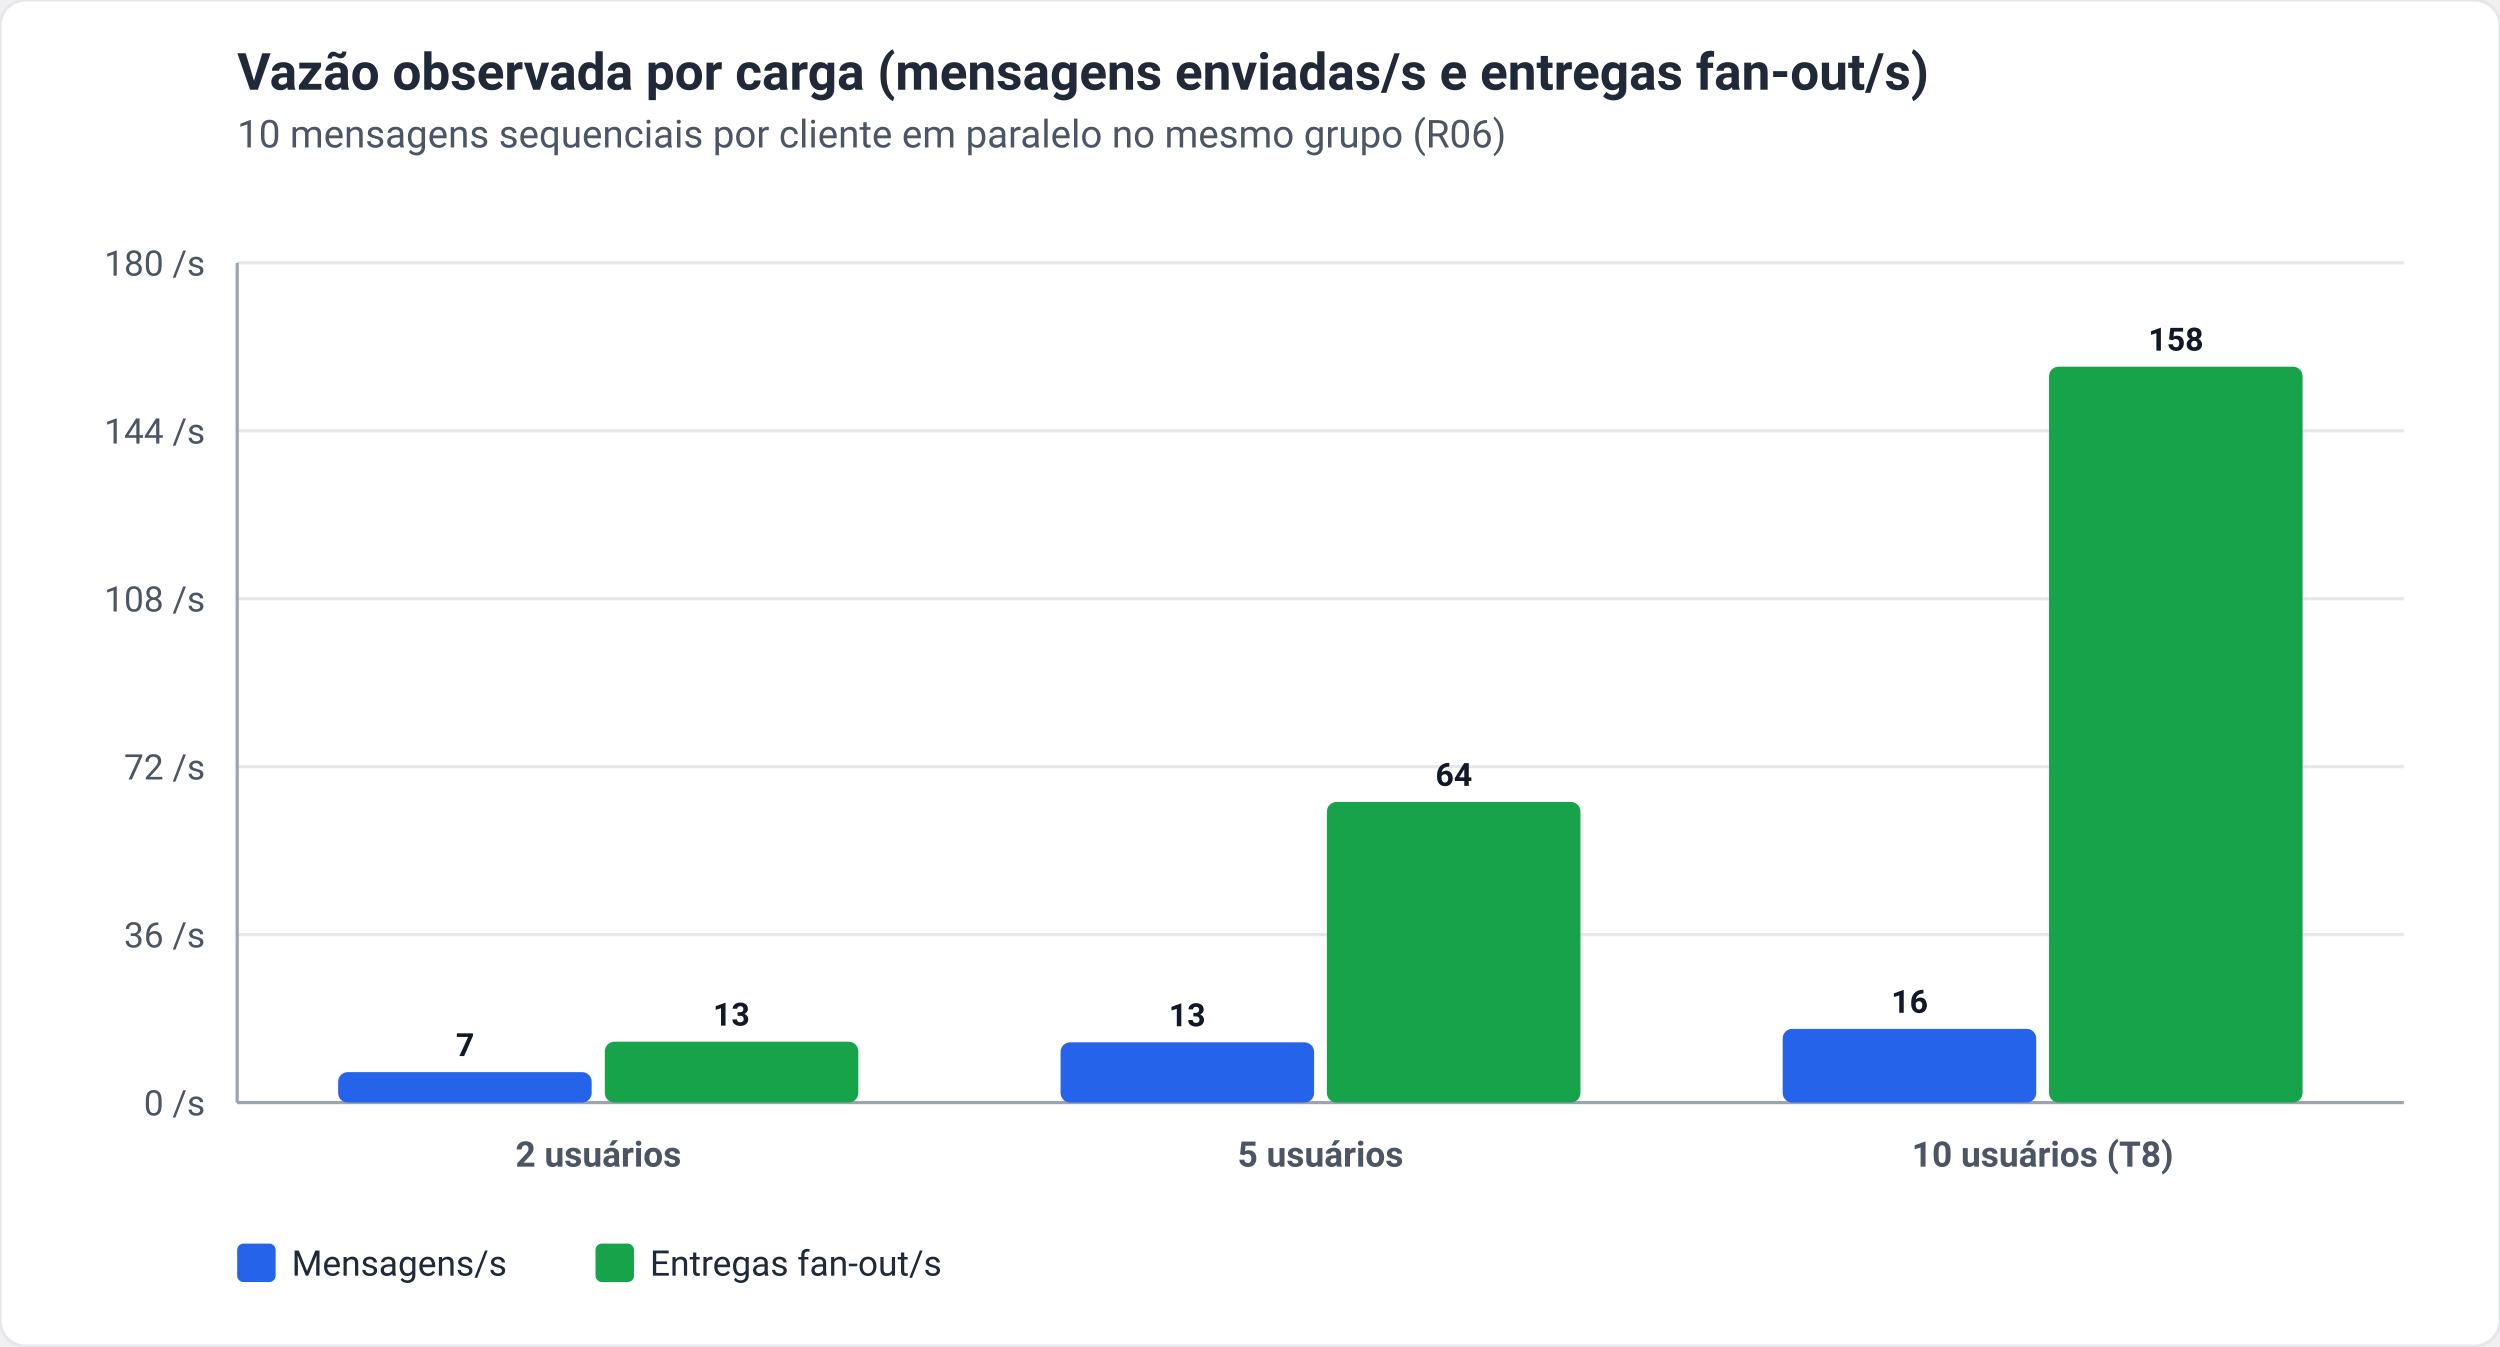
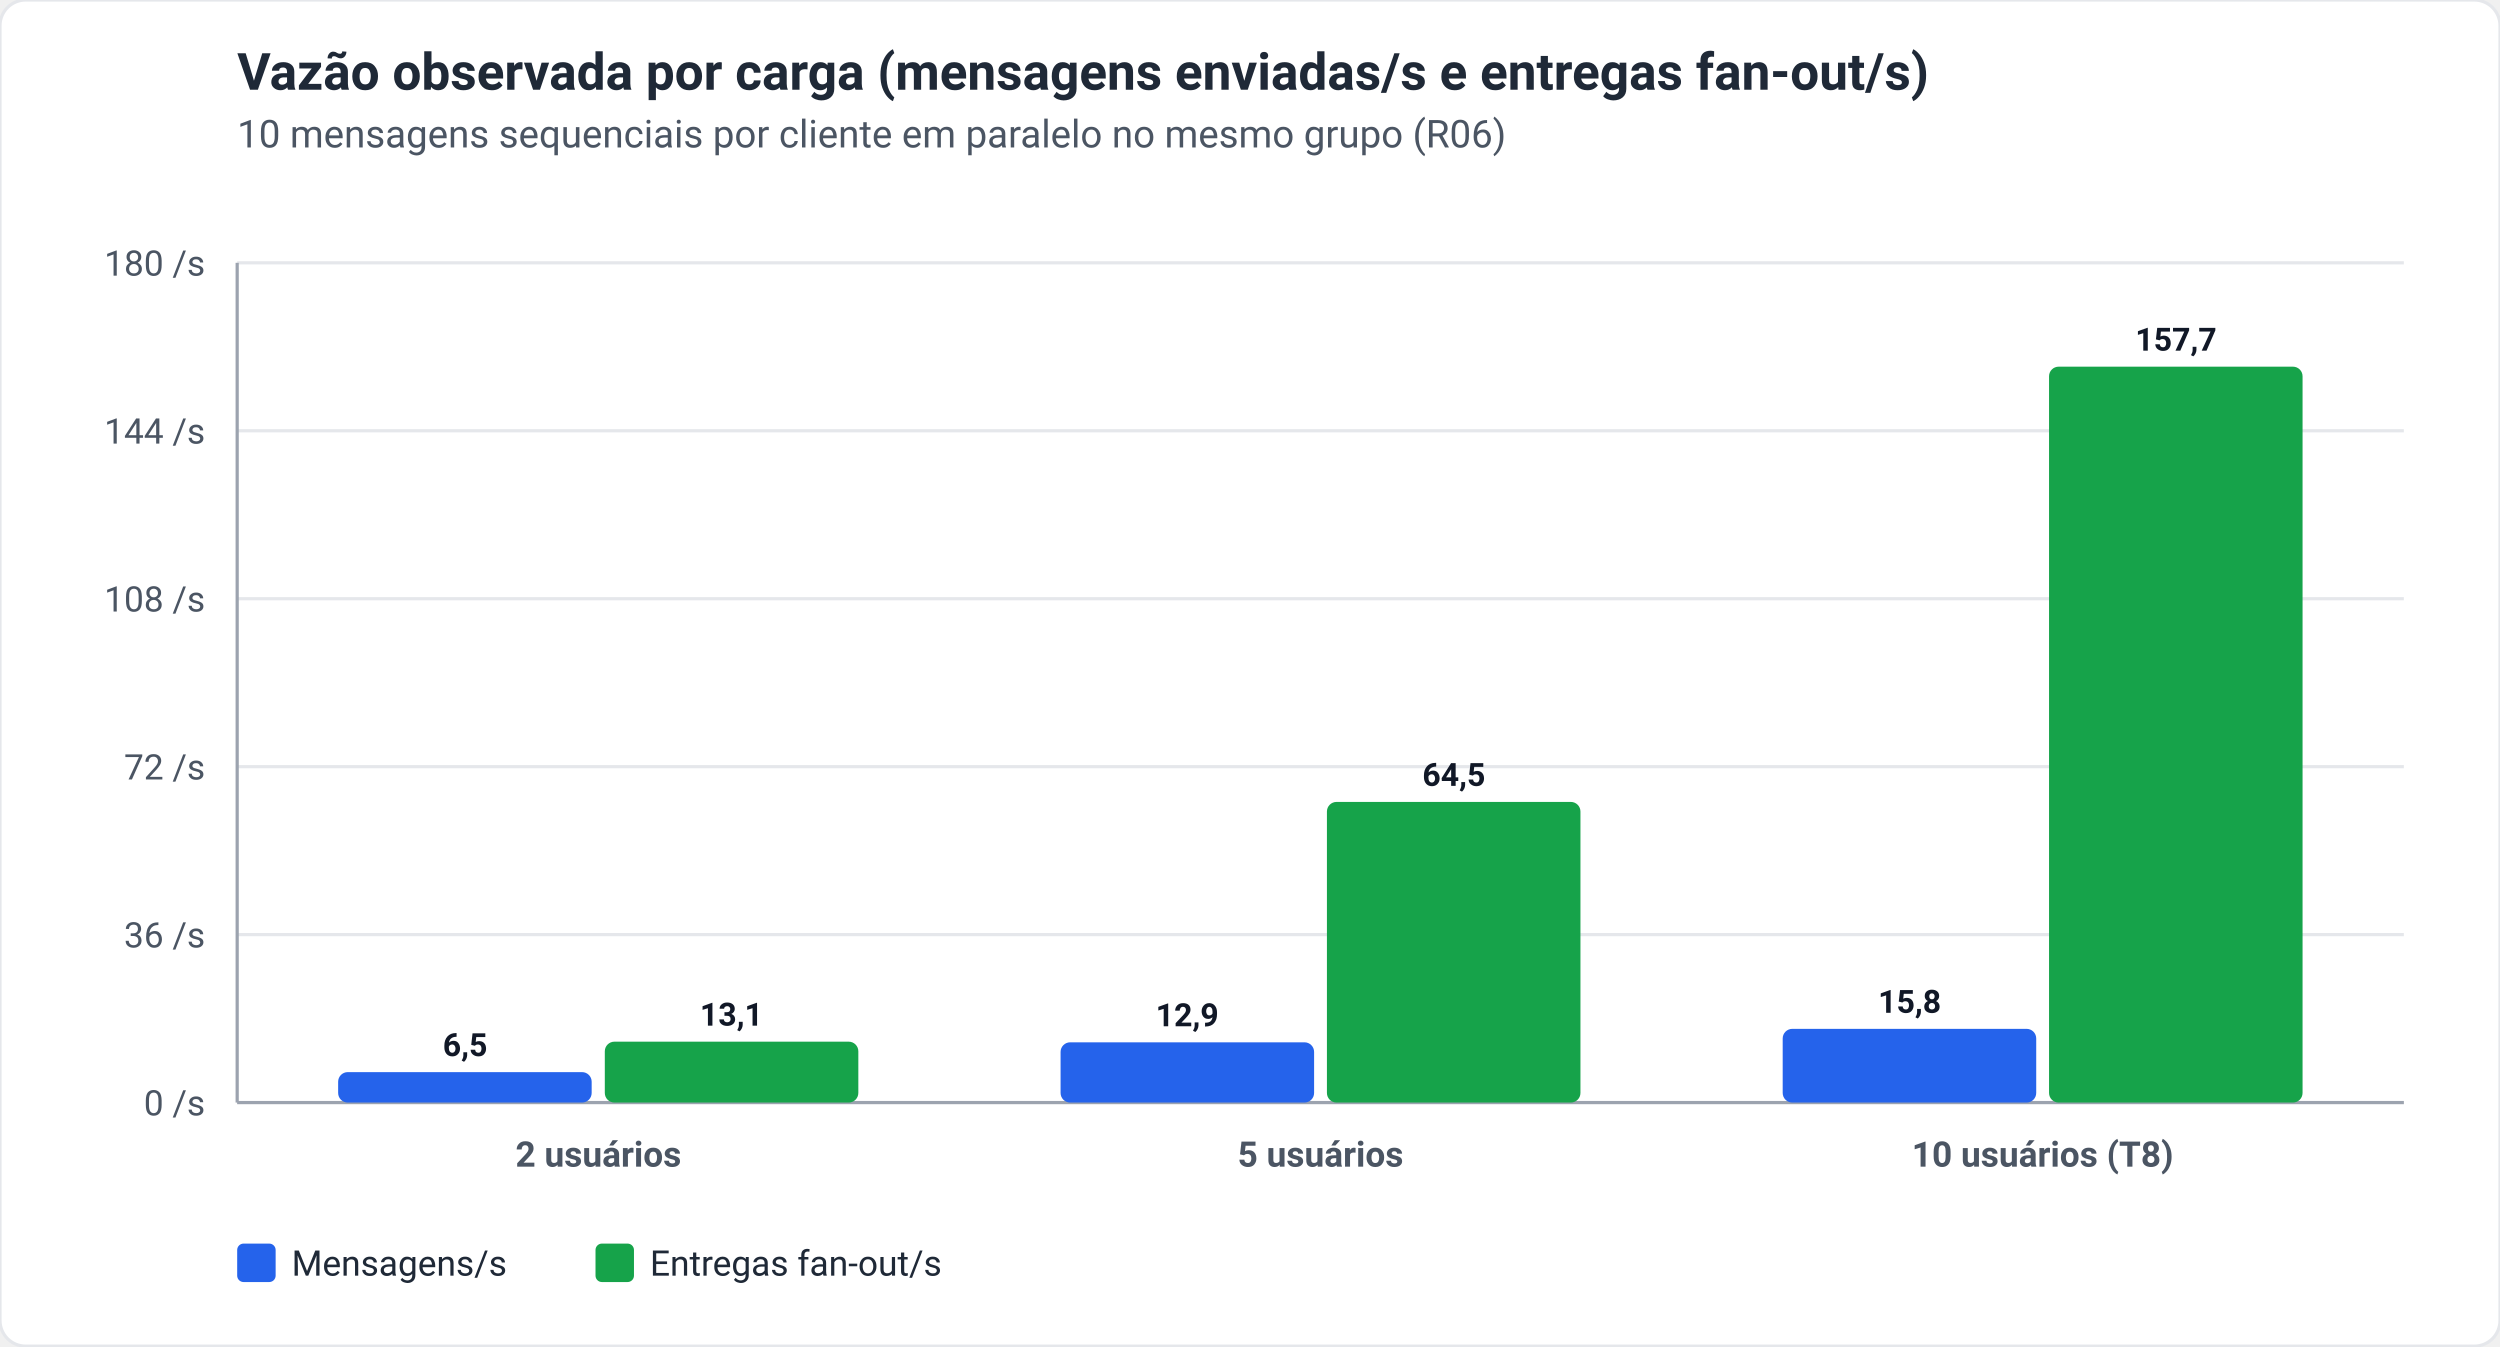
<svg xmlns="http://www.w3.org/2000/svg" viewBox="0 0 780 420" width="780" height="420" role="img" aria-label="Vazão observada por carga (mensagens enviadas/s e entregas fan-out/s)">
  <style>
text { font-family: -apple-system, BlinkMacSystemFont, 'Segoe UI', Roboto, sans-serif; fill: #1f2937; }
.title { font-size: 16px; font-weight: 700; }
.sub { font-size: 12px; fill: #4b5563; }
.axis { font-size: 11px; fill: #4b5563; }
.val { font-size: 10px; font-weight: 600; fill: #111827; }
+ .ref { font-size: 10px; font-weight: 600; }
.legend { font-size: 11px; }
</style>
  <rect width="780" height="420" rx="8" fill="#ffffff" stroke="#e5e7eb" />
  <text x="74" y="28" class="title">Vazão observada por carga (mensagens enviadas/s e entregas fan-out/s)</text>
  <text x="74" y="46" class="sub">10 mensagens sequenciais por cliente em paralelo no mesmo grupo (R06)</text>
  <line x1="74" y1="344.0" x2="750" y2="344.0" stroke="#e5e7eb" />
  <text x="64" y="348.0" text-anchor="end" class="axis">0 /s</text>
  <line x1="74" y1="291.6" x2="750" y2="291.6" stroke="#e5e7eb" />
  <text x="64" y="295.6" text-anchor="end" class="axis">36 /s</text>
  <line x1="74" y1="239.2" x2="750" y2="239.2" stroke="#e5e7eb" />
  <text x="64" y="243.2" text-anchor="end" class="axis">72 /s</text>
  <line x1="74" y1="186.8" x2="750" y2="186.8" stroke="#e5e7eb" />
  <text x="64" y="190.8" text-anchor="end" class="axis">108 /s</text>
  <line x1="74" y1="134.4" x2="750" y2="134.4" stroke="#e5e7eb" />
  <text x="64" y="138.4" text-anchor="end" class="axis">144 /s</text>
  <line x1="74" y1="82.0" x2="750" y2="82.0" stroke="#e5e7eb" />
  <text x="64" y="86.0" text-anchor="end" class="axis">180 /s</text>
  <line x1="74" y1="82" x2="74" y2="344" stroke="#9ca3af" />
  <line x1="74" y1="344" x2="750" y2="344" stroke="#9ca3af" />
  <rect x="105.5" y="334.5" width="79.1" height="9.5" rx="3" fill="#2563eb" />
-   <text x="145.1" y="329.5" text-anchor="middle" class="val">7</text>
+   <text x="145.1" y="329.5" text-anchor="middle" class="val">6,5</text>
  <rect x="188.7" y="325.0" width="79.1" height="19.0" rx="3" fill="#16a34a" />
-   <text x="228.2" y="320.0" text-anchor="middle" class="val">13</text>
+   <text x="228.2" y="320.0" text-anchor="middle" class="val">13,1</text>
  <text x="186.7" y="364" text-anchor="middle" class="axis" font-weight="600">2 usuários</text>
  <rect x="330.9" y="325.2" width="79.1" height="18.8" rx="3" fill="#2563eb" />
-   <text x="370.4" y="320.2" text-anchor="middle" class="val">13</text>
+   <text x="370.4" y="320.2" text-anchor="middle" class="val">12,9</text>
  <rect x="414.0" y="250.2" width="79.1" height="93.8" rx="3" fill="#16a34a" />
-   <text x="453.6" y="245.2" text-anchor="middle" class="val">64</text>
+   <text x="453.6" y="245.2" text-anchor="middle" class="val">64,5</text>
  <text x="412.0" y="364" text-anchor="middle" class="axis" font-weight="600">5 usuários</text>
  <rect x="556.2" y="321.0" width="79.1" height="23.0" rx="3" fill="#2563eb" />
-   <text x="595.8" y="316.0" text-anchor="middle" class="val">16</text>
+   <text x="595.8" y="316.0" text-anchor="middle" class="val">15,8</text>
  <rect x="639.3" y="114.4" width="79.1" height="229.6" rx="3" fill="#16a34a" />
-   <text x="678.9" y="109.4" text-anchor="middle" class="val">158</text>
+   <text x="678.9" y="109.4" text-anchor="middle" class="val">157,7</text>
  <text x="637.3" y="364" text-anchor="middle" class="axis" font-weight="600">10 usuários (T8)</text>
  <rect x="74" y="388" width="12" height="12" rx="2" fill="#2563eb" />
  <text x="91" y="398" class="legend">Mensagens/s</text>
  <rect x="185.8" y="388" width="12" height="12" rx="2" fill="#16a34a" />
  <text x="202.8" y="398" class="legend">Entregas fan-out/s</text>
</svg>
